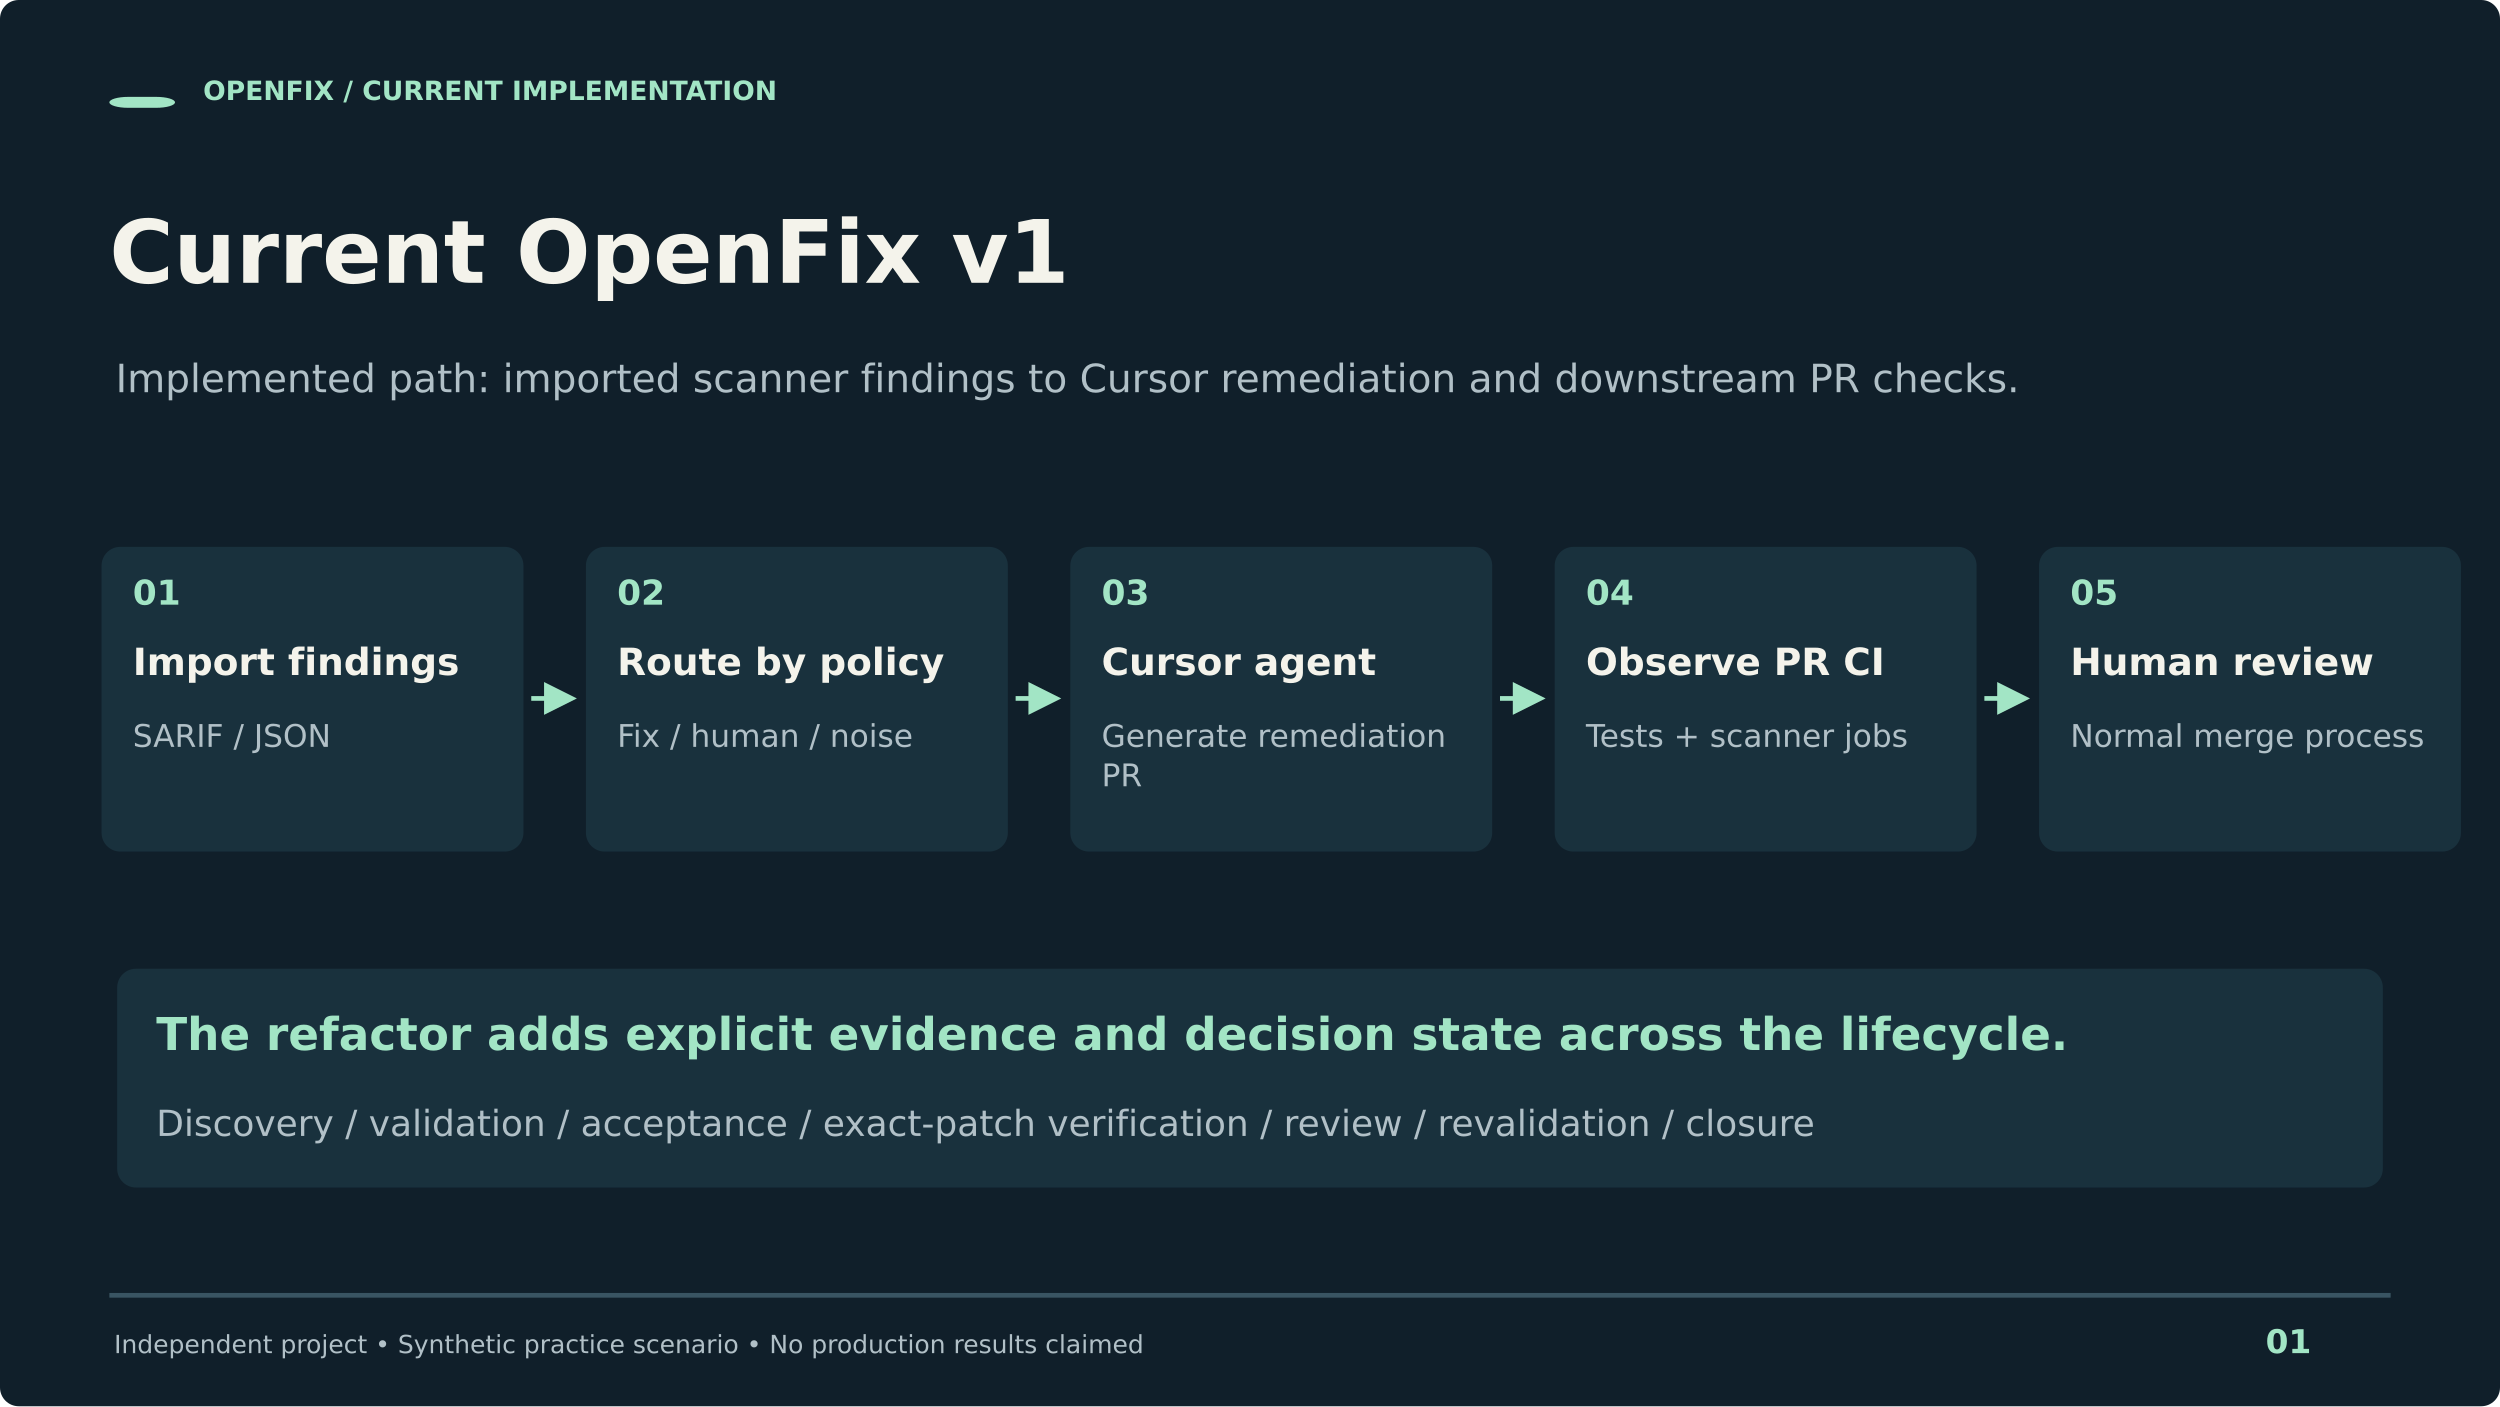
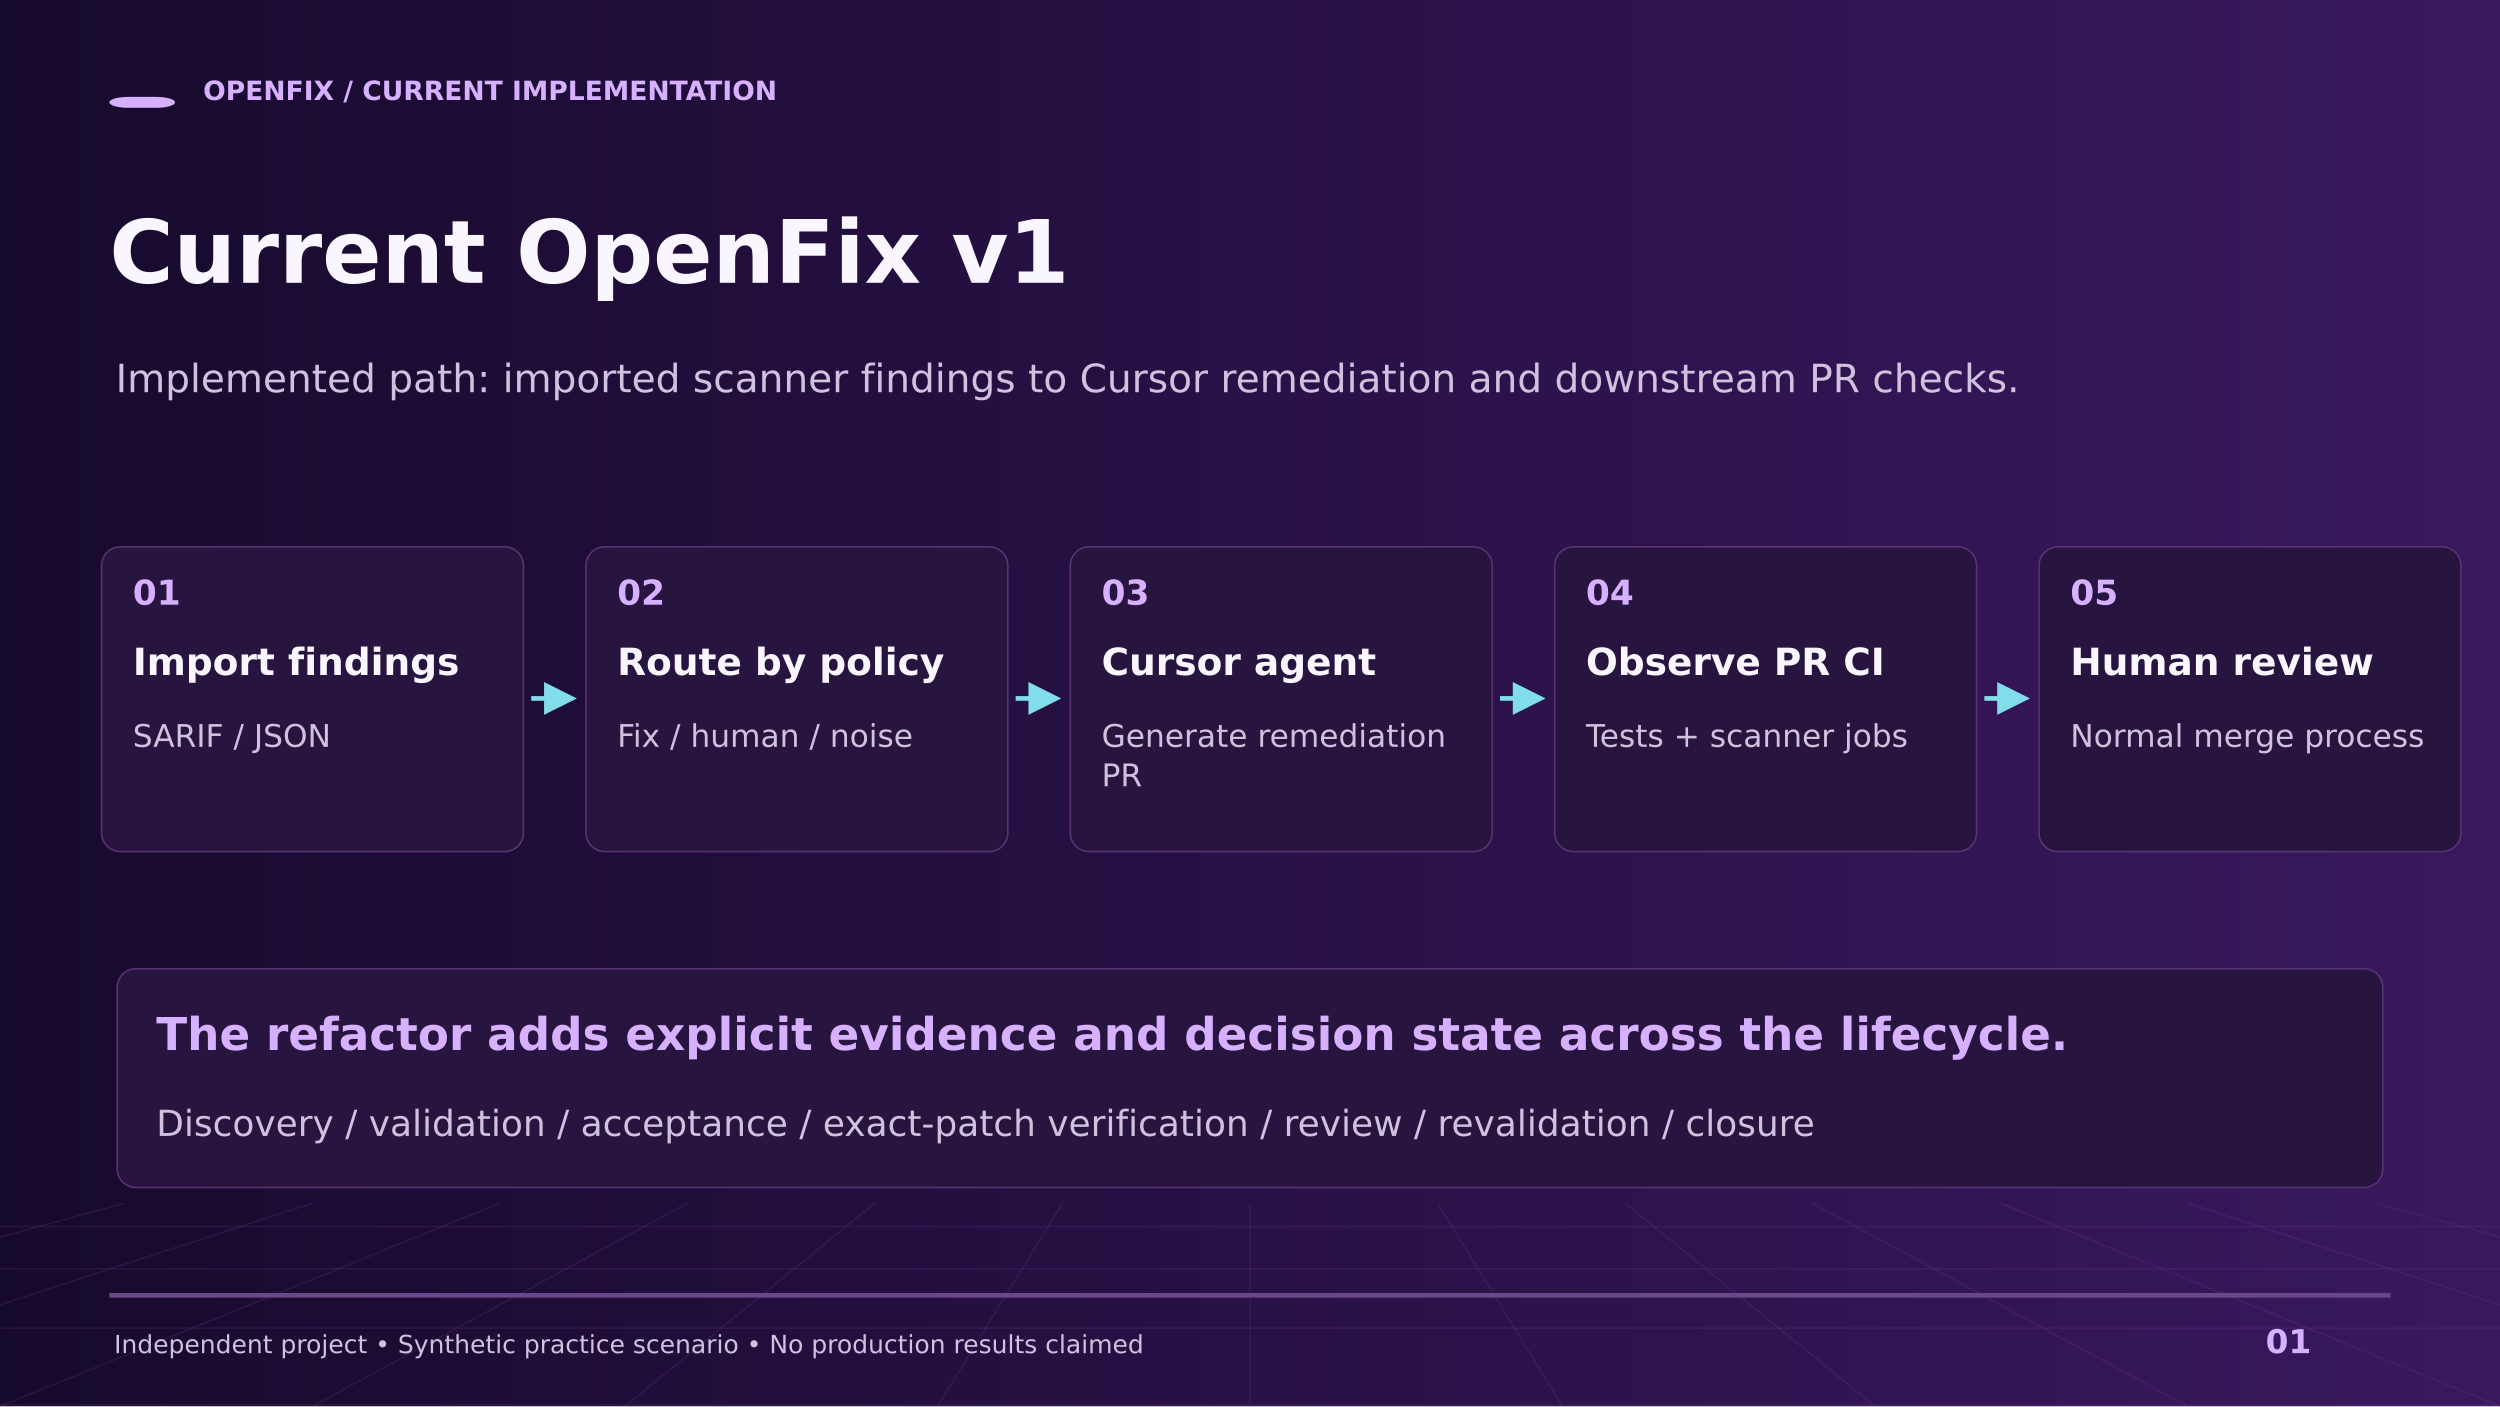
<svg xmlns="http://www.w3.org/2000/svg" width="1600" height="900" viewBox="0 0 1600 900" role="img">
  <defs>
+     <linearGradient id="synthwave-background" x1="0" y1="0" x2="1" y2="0">
+       <stop offset="0" stop-color="#160A2C" />
+       <stop offset="1" stop-color="#3A185F" />
+     </linearGradient>
    <marker id="arrow" viewBox="0 0 10 10" refX="8" refY="5" markerWidth="7" markerHeight="7" orient="auto-start-reverse">
-       <path d="M 0 0 L 10 5 L 0 10 z" fill="#A2E5C5" />
+       <path d="M 0 0 L 10 5 L 0 10 z" fill="#82DDEA" />
    </marker>
  </defs>
-   <rect x="0" y="0" width="1600" height="900" rx="12" fill="#101F2A" />
-   <rect x="70" y="62" width="42" height="7" rx="12" fill="#A2E5C5" />
-   <text x="130" y="64.0" fill="#A2E5C5" font-size="17" font-family="DejaVu Sans,Arial,sans-serif" font-weight="700">OPENFIX / CURRENT IMPLEMENTATION</text>
-   <text x="70" y="181.0" fill="#F4F3EB" font-size="56" font-family="DejaVu Sans,Arial,sans-serif" font-weight="700">Current OpenFix v1</text>
-   <text x="74" y="251.0" fill="#B1C0C7" font-size="25" font-family="DejaVu Sans,Arial,sans-serif" font-weight="400">Implemented path: imported scanner findings to Cursor remediation and downstream PR checks.</text>
-   <line x1="70" y1="829" x2="1530" y2="829" stroke="#395462" stroke-width="3" />
-   <text x="73" y="866.0" fill="#B1C0C7" font-size="16" font-family="DejaVu Sans,Arial,sans-serif" font-weight="400">Independent project • Synthetic practice scenario • No production results claimed</text>
-   <text x="1450" y="866.0" fill="#A2E5C5" font-size="21" font-family="DejaVu Sans,Arial,sans-serif" font-weight="700">01</text>
-   <rect x="65" y="350" width="270" height="195" rx="12" fill="#19313D" />
-   <text x="85" y="387.0" fill="#A2E5C5" font-size="22" font-family="DejaVu Sans,Arial,sans-serif" font-weight="700">01</text>
-   <text x="85" y="432.0" fill="#F4F3EB" font-size="24" font-family="DejaVu Sans,Arial,sans-serif" font-weight="700">Import findings</text>
-   <text x="85" y="478.0" fill="#B1C0C7" font-size="20" font-family="DejaVu Sans,Arial,sans-serif" font-weight="400">SARIF / JSON</text>
-   <line x1="340" y1="447" x2="365" y2="447" stroke="#A2E5C5" stroke-width="3" marker-end="url(#arrow)" />
-   <rect x="375" y="350" width="270" height="195" rx="12" fill="#19313D" />
-   <text x="395" y="387.0" fill="#A2E5C5" font-size="22" font-family="DejaVu Sans,Arial,sans-serif" font-weight="700">02</text>
-   <text x="395" y="432.0" fill="#F4F3EB" font-size="24" font-family="DejaVu Sans,Arial,sans-serif" font-weight="700">Route by policy</text>
-   <text x="395" y="478.0" fill="#B1C0C7" font-size="20" font-family="DejaVu Sans,Arial,sans-serif" font-weight="400">Fix / human / noise</text>
-   <line x1="650" y1="447" x2="675" y2="447" stroke="#A2E5C5" stroke-width="3" marker-end="url(#arrow)" />
-   <rect x="685" y="350" width="270" height="195" rx="12" fill="#19313D" />
-   <text x="705" y="387.0" fill="#A2E5C5" font-size="22" font-family="DejaVu Sans,Arial,sans-serif" font-weight="700">03</text>
-   <text x="705" y="432.0" fill="#F4F3EB" font-size="24" font-family="DejaVu Sans,Arial,sans-serif" font-weight="700">Cursor agent</text>
-   <text x="705" y="478.0" fill="#B1C0C7" font-size="20" font-family="DejaVu Sans,Arial,sans-serif" font-weight="400">Generate remediation</text>
-   <text x="705" y="503.2" fill="#B1C0C7" font-size="20" font-family="DejaVu Sans,Arial,sans-serif" font-weight="400">PR</text>
-   <line x1="960" y1="447" x2="985" y2="447" stroke="#A2E5C5" stroke-width="3" marker-end="url(#arrow)" />
-   <rect x="995" y="350" width="270" height="195" rx="12" fill="#19313D" />
-   <text x="1015" y="387.0" fill="#A2E5C5" font-size="22" font-family="DejaVu Sans,Arial,sans-serif" font-weight="700">04</text>
-   <text x="1015" y="432.0" fill="#F4F3EB" font-size="24" font-family="DejaVu Sans,Arial,sans-serif" font-weight="700">Observe PR CI</text>
-   <text x="1015" y="478.0" fill="#B1C0C7" font-size="20" font-family="DejaVu Sans,Arial,sans-serif" font-weight="400">Tests + scanner jobs</text>
-   <line x1="1270" y1="447" x2="1295" y2="447" stroke="#A2E5C5" stroke-width="3" marker-end="url(#arrow)" />
-   <rect x="1305" y="350" width="270" height="195" rx="12" fill="#19313D" />
-   <text x="1325" y="387.0" fill="#A2E5C5" font-size="22" font-family="DejaVu Sans,Arial,sans-serif" font-weight="700">05</text>
-   <text x="1325" y="432.0" fill="#F4F3EB" font-size="24" font-family="DejaVu Sans,Arial,sans-serif" font-weight="700">Human review</text>
-   <text x="1325" y="478.0" fill="#B1C0C7" font-size="20" font-family="DejaVu Sans,Arial,sans-serif" font-weight="400">Normal merge process</text>
-   <rect x="75" y="620" width="1450" height="140" rx="12" fill="#19313D" />
-   <text x="100" y="672.0" fill="#A2E5C5" font-size="29" font-family="DejaVu Sans,Arial,sans-serif" font-weight="700">The refactor adds explicit evidence and decision state across the lifecycle.</text>
-   <text x="100" y="727.0" fill="#B1C0C7" font-size="23" font-family="DejaVu Sans,Arial,sans-serif" font-weight="400">Discovery / validation / acceptance / exact-patch verification / review / revalidation / closure</text>
+   <rect width="1600" height="900" fill="url(#synthwave-background)" />
+   <line x1="0" y1="785" x2="1600" y2="785" stroke="#764396" stroke-opacity=".19" />
+   <line x1="0" y1="812" x2="1600" y2="812" stroke="#764396" stroke-opacity=".19" />
+   <line x1="0" y1="850" x2="1600" y2="850" stroke="#764396" stroke-opacity=".19" />
+   <line x1="0" y1="899" x2="1600" y2="899" stroke="#764396" stroke-opacity=".19" />
+   <line x1="-160.0" y1="770" x2="-800" y2="900" stroke="#764396" stroke-opacity=".19" />
+   <line x1="-40.0" y1="770" x2="-600" y2="900" stroke="#764396" stroke-opacity=".19" />
+   <line x1="80.0" y1="770" x2="-400" y2="900" stroke="#764396" stroke-opacity=".19" />
+   <line x1="200.0" y1="770" x2="-200" y2="900" stroke="#764396" stroke-opacity=".19" />
+   <line x1="320.0" y1="770" x2="0" y2="900" stroke="#764396" stroke-opacity=".19" />
+   <line x1="440.0" y1="770" x2="200" y2="900" stroke="#764396" stroke-opacity=".19" />
+   <line x1="560.0" y1="770" x2="400" y2="900" stroke="#764396" stroke-opacity=".19" />
+   <line x1="680.0" y1="770" x2="600" y2="900" stroke="#764396" stroke-opacity=".19" />
+   <line x1="800.0" y1="770" x2="800" y2="900" stroke="#764396" stroke-opacity=".19" />
+   <line x1="920.0" y1="770" x2="1000" y2="900" stroke="#764396" stroke-opacity=".19" />
+   <line x1="1040.0" y1="770" x2="1200" y2="900" stroke="#764396" stroke-opacity=".19" />
+   <line x1="1160.0" y1="770" x2="1400" y2="900" stroke="#764396" stroke-opacity=".19" />
+   <line x1="1280.0" y1="770" x2="1600" y2="900" stroke="#764396" stroke-opacity=".19" />
+   <line x1="1400.0" y1="770" x2="1800" y2="900" stroke="#764396" stroke-opacity=".19" />
+   <line x1="1520.0" y1="770" x2="2000" y2="900" stroke="#764396" stroke-opacity=".19" />
+   <line x1="1640.0" y1="770" x2="2200" y2="900" stroke="#764396" stroke-opacity=".19" />
+   <line x1="1760.0" y1="770" x2="2400" y2="900" stroke="#764396" stroke-opacity=".19" />
+   <rect x="70" y="62" width="42" height="7" rx="12" fill="#D7B0FF" />
+   <text x="130" y="64.0" fill="#D7B0FF" font-size="17" font-family="DejaVu Sans,Arial,sans-serif" font-weight="700">OPENFIX / CURRENT IMPLEMENTATION</text>
+   <text x="70" y="181.0" fill="#FAF6FF" font-size="56" font-family="DejaVu Sans,Arial,sans-serif" font-weight="700">Current OpenFix v1</text>
+   <text x="74" y="251.0" fill="#D0C1DF" font-size="25" font-family="DejaVu Sans,Arial,sans-serif" font-weight="400">Implemented path: imported scanner findings to Cursor remediation and downstream PR checks.</text>
+   <line x1="70" y1="829" x2="1530" y2="829" stroke="#694789" stroke-width="3" />
+   <text x="73" y="866.0" fill="#D0C1DF" font-size="16" font-family="DejaVu Sans,Arial,sans-serif" font-weight="400">Independent project • Synthetic practice scenario • No production results claimed</text>
+   <text x="1450" y="866.0" fill="#D7B0FF" font-size="21" font-family="DejaVu Sans,Arial,sans-serif" font-weight="700">01</text>
+   <rect x="65" y="350" width="270" height="195" rx="12" fill="#27143F" stroke="#583474" />
+   <text x="85" y="387.0" fill="#D7B0FF" font-size="22" font-family="DejaVu Sans,Arial,sans-serif" font-weight="700">01</text>
+   <text x="85" y="432.0" fill="#FAF6FF" font-size="24" font-family="DejaVu Sans,Arial,sans-serif" font-weight="700">Import findings</text>
+   <text x="85" y="478.0" fill="#D0C1DF" font-size="20" font-family="DejaVu Sans,Arial,sans-serif" font-weight="400">SARIF / JSON</text>
+   <line x1="340" y1="447" x2="365" y2="447" stroke="#82DDEA" stroke-width="3" marker-end="url(#arrow)" />
+   <rect x="375" y="350" width="270" height="195" rx="12" fill="#27143F" stroke="#583474" />
+   <text x="395" y="387.0" fill="#D7B0FF" font-size="22" font-family="DejaVu Sans,Arial,sans-serif" font-weight="700">02</text>
+   <text x="395" y="432.0" fill="#FAF6FF" font-size="24" font-family="DejaVu Sans,Arial,sans-serif" font-weight="700">Route by policy</text>
+   <text x="395" y="478.0" fill="#D0C1DF" font-size="20" font-family="DejaVu Sans,Arial,sans-serif" font-weight="400">Fix / human / noise</text>
+   <line x1="650" y1="447" x2="675" y2="447" stroke="#82DDEA" stroke-width="3" marker-end="url(#arrow)" />
+   <rect x="685" y="350" width="270" height="195" rx="12" fill="#27143F" stroke="#583474" />
+   <text x="705" y="387.0" fill="#D7B0FF" font-size="22" font-family="DejaVu Sans,Arial,sans-serif" font-weight="700">03</text>
+   <text x="705" y="432.0" fill="#FAF6FF" font-size="24" font-family="DejaVu Sans,Arial,sans-serif" font-weight="700">Cursor agent</text>
+   <text x="705" y="478.0" fill="#D0C1DF" font-size="20" font-family="DejaVu Sans,Arial,sans-serif" font-weight="400">Generate remediation</text>
+   <text x="705" y="503.2" fill="#D0C1DF" font-size="20" font-family="DejaVu Sans,Arial,sans-serif" font-weight="400">PR</text>
+   <line x1="960" y1="447" x2="985" y2="447" stroke="#82DDEA" stroke-width="3" marker-end="url(#arrow)" />
+   <rect x="995" y="350" width="270" height="195" rx="12" fill="#27143F" stroke="#583474" />
+   <text x="1015" y="387.0" fill="#D7B0FF" font-size="22" font-family="DejaVu Sans,Arial,sans-serif" font-weight="700">04</text>
+   <text x="1015" y="432.0" fill="#FAF6FF" font-size="24" font-family="DejaVu Sans,Arial,sans-serif" font-weight="700">Observe PR CI</text>
+   <text x="1015" y="478.0" fill="#D0C1DF" font-size="20" font-family="DejaVu Sans,Arial,sans-serif" font-weight="400">Tests + scanner jobs</text>
+   <line x1="1270" y1="447" x2="1295" y2="447" stroke="#82DDEA" stroke-width="3" marker-end="url(#arrow)" />
+   <rect x="1305" y="350" width="270" height="195" rx="12" fill="#27143F" stroke="#583474" />
+   <text x="1325" y="387.0" fill="#D7B0FF" font-size="22" font-family="DejaVu Sans,Arial,sans-serif" font-weight="700">05</text>
+   <text x="1325" y="432.0" fill="#FAF6FF" font-size="24" font-family="DejaVu Sans,Arial,sans-serif" font-weight="700">Human review</text>
+   <text x="1325" y="478.0" fill="#D0C1DF" font-size="20" font-family="DejaVu Sans,Arial,sans-serif" font-weight="400">Normal merge process</text>
+   <rect x="75" y="620" width="1450" height="140" rx="12" fill="#27143F" stroke="#583474" />
+   <text x="100" y="672.0" fill="#D7B0FF" font-size="29" font-family="DejaVu Sans,Arial,sans-serif" font-weight="700">The refactor adds explicit evidence and decision state across the lifecycle.</text>
+   <text x="100" y="727.0" fill="#D0C1DF" font-size="23" font-family="DejaVu Sans,Arial,sans-serif" font-weight="400">Discovery / validation / acceptance / exact-patch verification / review / revalidation / closure</text>
</svg>
